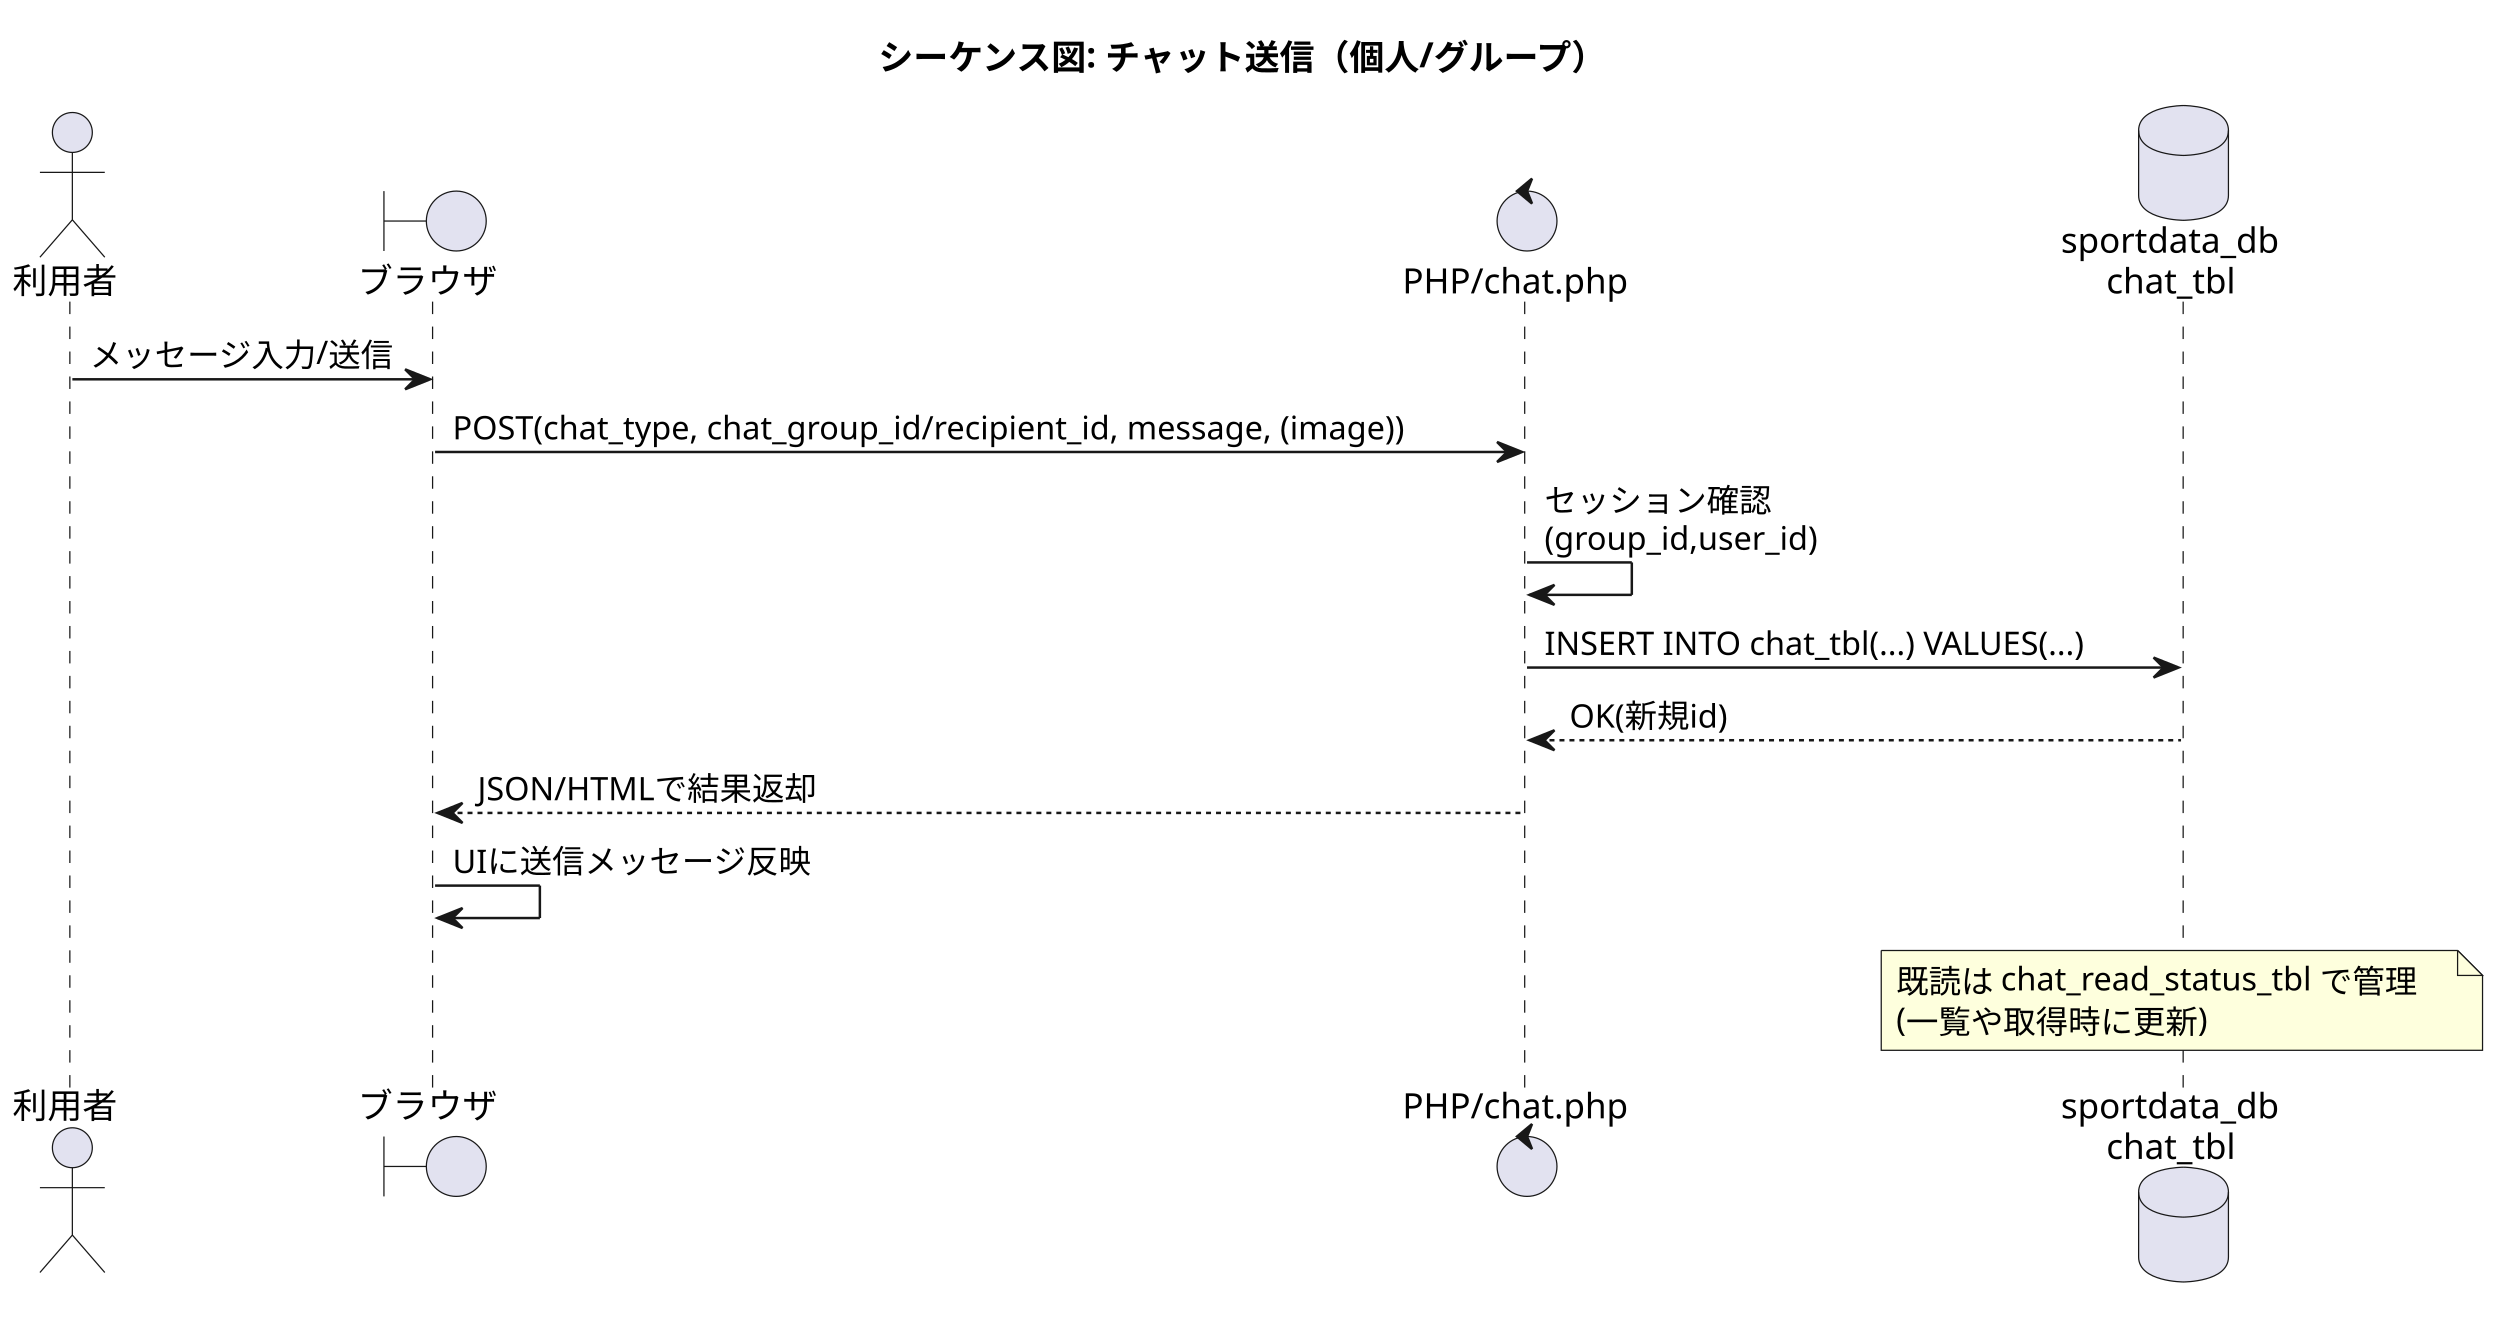
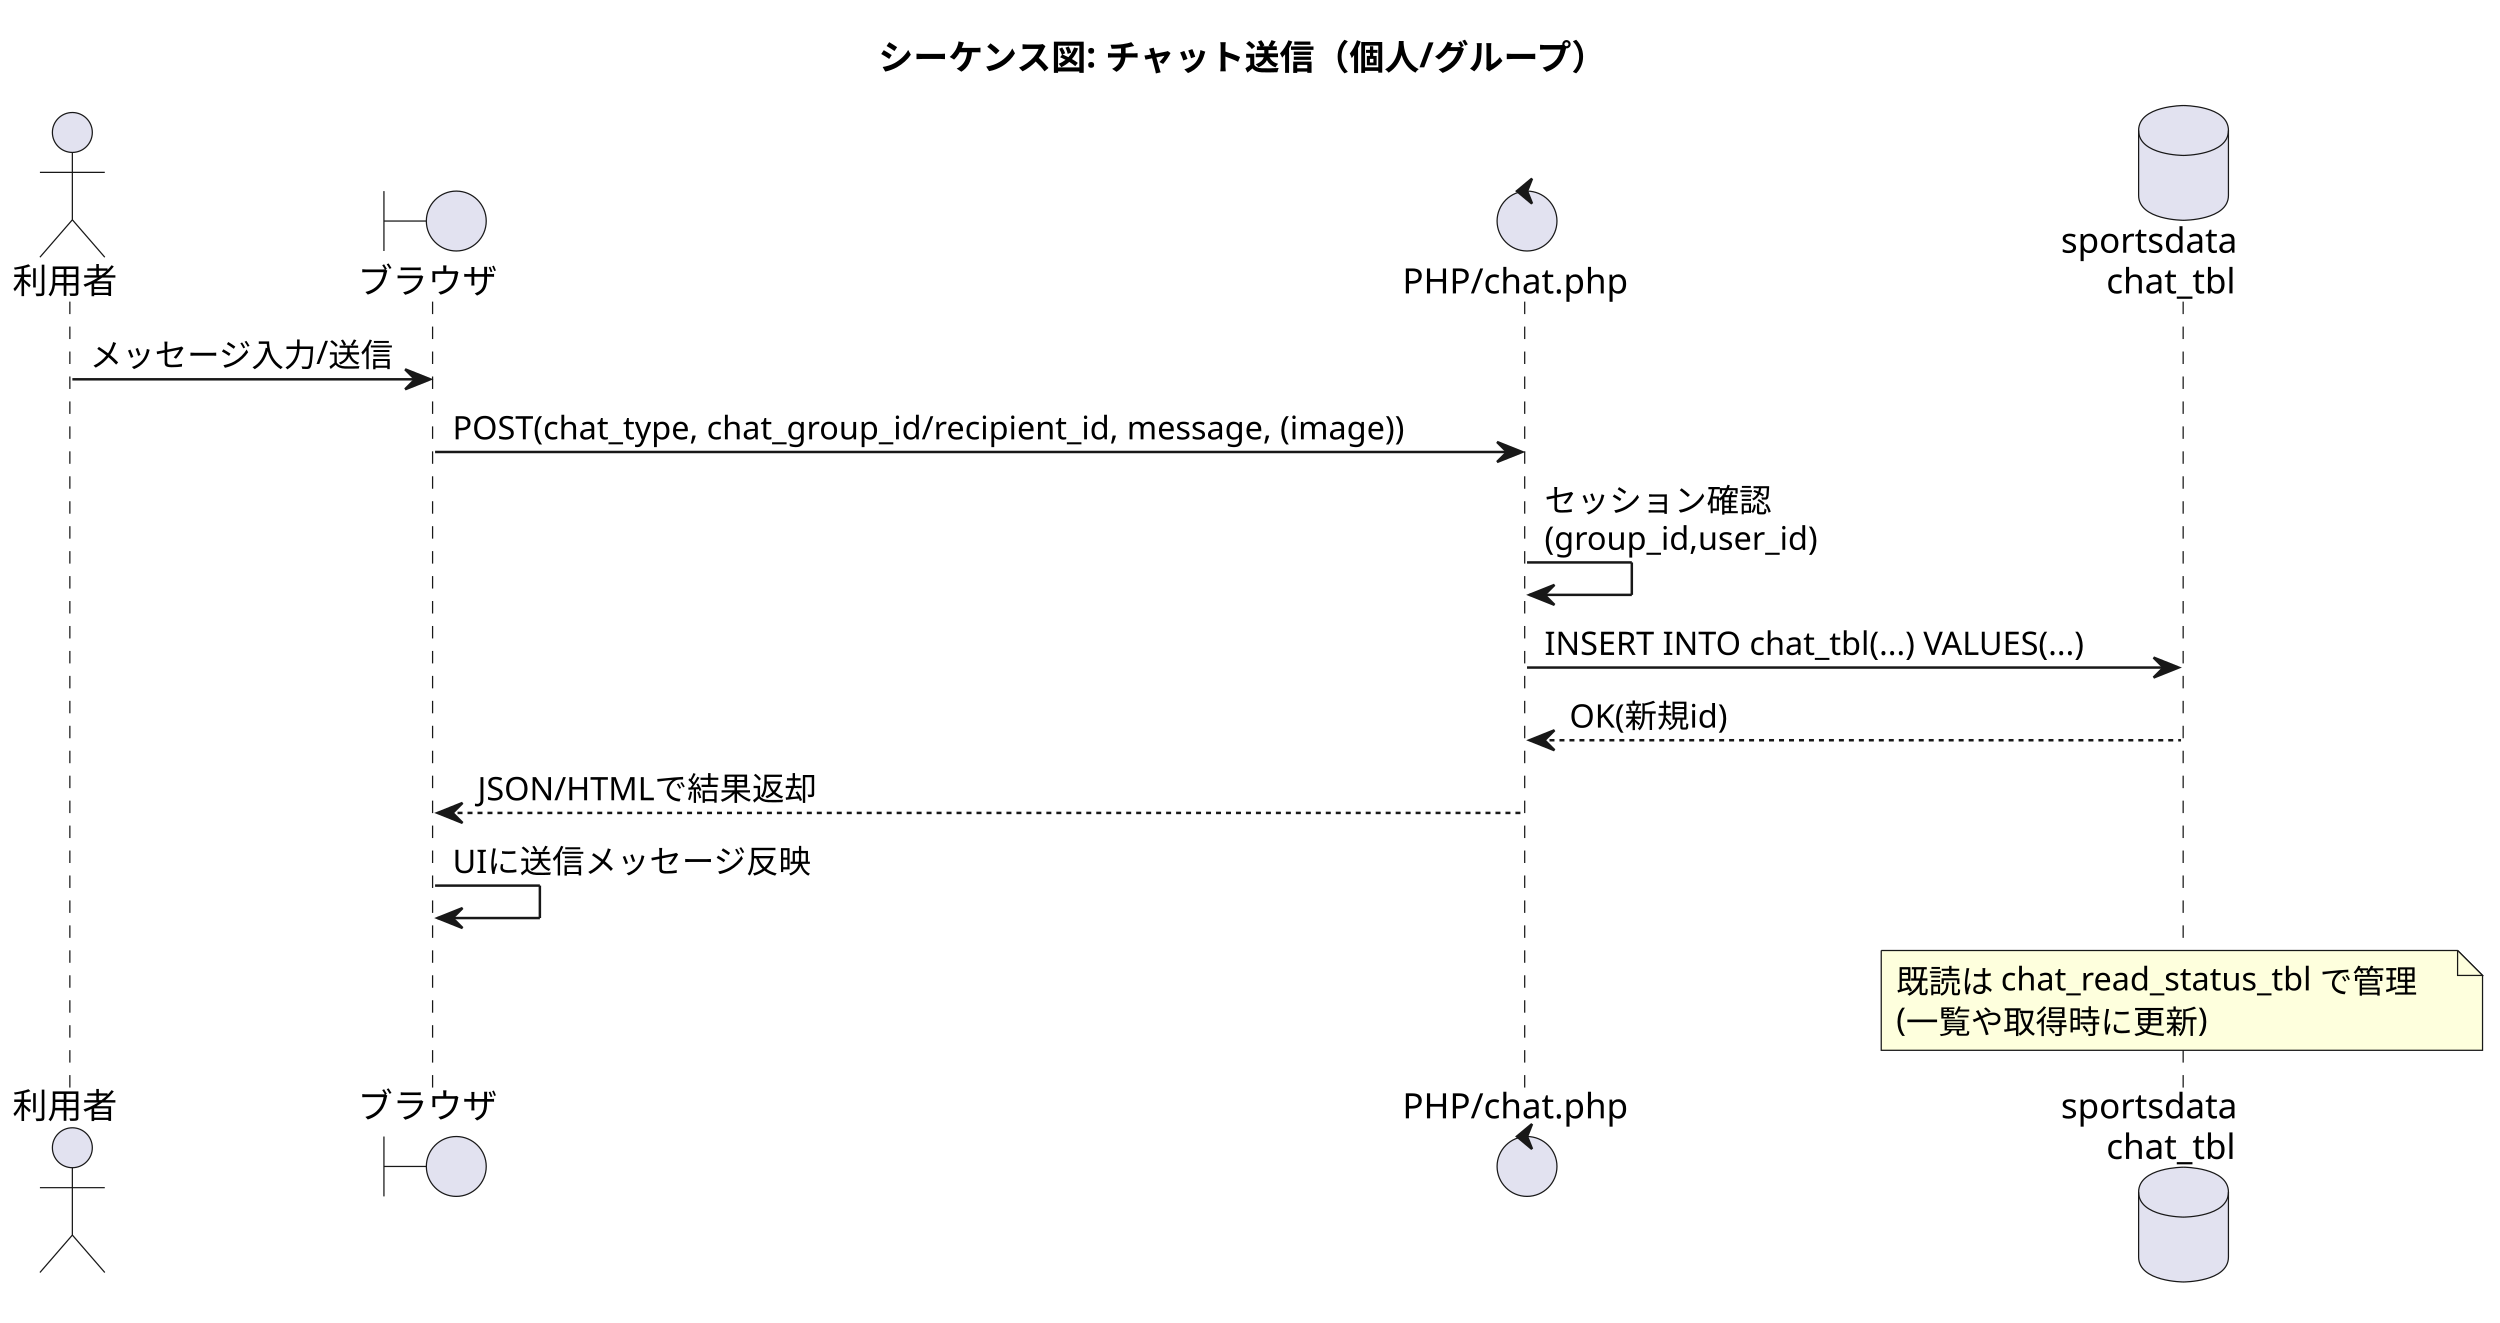
<svg xmlns="http://www.w3.org/2000/svg" contentStyleType="text/css" data-diagram-type="SEQUENCE" height="530px" preserveAspectRatio="none" style="width:1002px;height:530px;background:#FFFFFF;" version="1.1" viewBox="0 0 1002 530" width="1002px" zoomAndPan="magnify">
  <defs />
  <g>
    <text fill="#000000" font-family="sans-serif" font-size="14" font-weight="bold" lengthAdjust="spacing" textLength="295.585" x="352.049" y="27.995">シーケンス図: チャット送信（個人/グループ）</text>
    <g class="participant-lifeline" data-entity-uid="part1" data-qualified-name="User" id="part1-lifeline">
      <g>
        <rect fill="#000000" fill-opacity="0" height="315.328" width="8" x="25" y="120.891" />
        <line style="stroke:#181818;stroke-width:0.5;stroke-dasharray:5,5;" x1="28" x2="28" y1="120.891" y2="436.219" />
      </g>
    </g>
    <g class="participant-lifeline" data-entity-uid="part2" data-qualified-name="Browser" id="part2-lifeline">
      <g>
        <rect fill="#000000" fill-opacity="0" height="315.328" width="8" x="170.38" y="120.891" />
        <line style="stroke:#181818;stroke-width:0.5;stroke-dasharray:5,5;" x1="173.38" x2="173.38" y1="120.891" y2="436.219" />
      </g>
    </g>
    <g class="participant-lifeline" data-entity-uid="part3" data-qualified-name="ChatPHP" id="part3-lifeline">
      <g>
        <rect fill="#000000" fill-opacity="0" height="315.328" width="8" x="608.031" y="120.891" />
        <line style="stroke:#181818;stroke-width:0.5;stroke-dasharray:5,5;" x1="611.099" x2="611.099" y1="120.891" y2="436.219" />
      </g>
    </g>
    <g class="participant-lifeline" data-entity-uid="part4" data-qualified-name="DB" id="part4-lifeline">
      <g>
        <rect fill="#000000" fill-opacity="0" height="315.328" width="8" x="871.16" y="120.891" />
        <line style="stroke:#181818;stroke-width:0.5;stroke-dasharray:5,5;" x1="875.011" x2="875.011" y1="120.891" y2="436.219" />
      </g>
    </g>
    <g class="participant participant-head" data-entity-uid="part1" data-qualified-name="User" id="part1-head">
      <text fill="#000000" font-family="sans-serif" font-size="14" lengthAdjust="spacing" textLength="42" x="5" y="117.589">利用者</text>
      <ellipse cx="29" cy="53.094" fill="#E2E2F0" rx="8" ry="8" style="stroke:#181818;stroke-width:0.5;" />
      <path d="M29,61.094 L29,88.094 M16,69.094 L42,69.094 M29,88.094 L16,103.094 M29,88.094 L42,103.094" fill="none" style="stroke:#181818;stroke-width:0.5;" />
    </g>
    <g class="participant participant-tail" data-entity-uid="part1" data-qualified-name="User" id="part1-tail">
      <text fill="#000000" font-family="sans-serif" font-size="14" lengthAdjust="spacing" textLength="42" x="5" y="448.214">利用者</text>
      <ellipse cx="29" cy="460.016" fill="#E2E2F0" rx="8" ry="8" style="stroke:#181818;stroke-width:0.5;" />
      <path d="M29,468.016 L29,495.016 M16,476.016 L42,476.016 M29,495.016 L16,510.016 M29,495.016 L42,510.016" fill="none" style="stroke:#181818;stroke-width:0.5;" />
    </g>
    <g class="participant participant-head" data-entity-uid="part2" data-qualified-name="Browser" id="part2-head">
      <text fill="#000000" font-family="sans-serif" font-size="14" lengthAdjust="spacing" textLength="56" x="143.38" y="117.589">ブラウザ</text>
      <path d="M153.88,76.594 L153.88,100.594 M153.88,88.594 L170.88,88.594" fill="none" style="stroke:#181818;stroke-width:0.5;" />
      <ellipse cx="182.88" cy="88.594" fill="#E2E2F0" rx="12" ry="12" style="stroke:#181818;stroke-width:0.5;" />
    </g>
    <g class="participant participant-tail" data-entity-uid="part2" data-qualified-name="Browser" id="part2-tail">
      <text fill="#000000" font-family="sans-serif" font-size="14" lengthAdjust="spacing" textLength="56" x="143.38" y="448.214">ブラウザ</text>
      <path d="M153.88,455.516 L153.88,479.516 M153.88,467.516 L170.88,467.516" fill="none" style="stroke:#181818;stroke-width:0.5;" />
      <ellipse cx="182.88" cy="467.516" fill="#E2E2F0" rx="12" ry="12" style="stroke:#181818;stroke-width:0.5;" />
    </g>
    <g class="participant participant-head" data-entity-uid="part3" data-qualified-name="ChatPHP" id="part3-head">
      <text fill="#000000" font-family="sans-serif" font-size="14" lengthAdjust="spacing" textLength="93.864" x="562.099" y="117.589">PHP/chat.php</text>
      <ellipse cx="612.031" cy="88.594" fill="#E2E2F0" rx="12" ry="12" style="stroke:#181818;stroke-width:0.5;" />
      <polygon fill="#181818" points="608.031,76.594,614.031,71.594,612.031,76.594,614.031,81.594,608.031,76.594" style="stroke:#181818;stroke-width:1;" />
    </g>
    <g class="participant participant-tail" data-entity-uid="part3" data-qualified-name="ChatPHP" id="part3-tail">
      <text fill="#000000" font-family="sans-serif" font-size="14" lengthAdjust="spacing" textLength="93.864" x="562.099" y="448.214">PHP/chat.php</text>
      <ellipse cx="612.031" cy="467.516" fill="#E2E2F0" rx="12" ry="12" style="stroke:#181818;stroke-width:0.5;" />
      <polygon fill="#181818" points="608.031,455.516,614.031,450.516,612.031,455.516,614.031,460.516,608.031,455.516" style="stroke:#181818;stroke-width:1;" />
    </g>
    <g class="participant participant-head" data-entity-uid="part4" data-qualified-name="DB" id="part4-head">
-       <text fill="#000000" font-family="sans-serif" font-size="14" lengthAdjust="spacing" textLength="92.299" x="826.011" y="101.292">sportdata_db</text>
+       <text fill="#000000" font-family="sans-serif" font-size="14" lengthAdjust="spacing" textLength="92.299" x="826.011" y="101.292">sportsdata</text>
      <text fill="#000000" font-family="sans-serif" font-size="14" lengthAdjust="spacing" textLength="55.904" x="844.208" y="117.589">chat_tbl</text>
      <path d="M857.16,52.297 C857.16,42.297 875.16,42.297 875.16,42.297 C875.16,42.297 893.16,42.297 893.16,52.297 L893.16,78.297 C893.16,88.297 875.16,88.297 875.16,88.297 C875.16,88.297 857.16,88.297 857.16,78.297 L857.16,52.297" fill="#E2E2F0" style="stroke:#181818;stroke-width:0.5;" />
      <path d="M857.16,52.297 C857.16,62.297 875.16,62.297 875.16,62.297 C875.16,62.297 893.16,62.297 893.16,52.297" fill="none" style="stroke:#181818;stroke-width:0.5;" />
    </g>
    <g class="participant participant-tail" data-entity-uid="part4" data-qualified-name="DB" id="part4-tail">
-       <text fill="#000000" font-family="sans-serif" font-size="14" lengthAdjust="spacing" textLength="92.299" x="826.011" y="448.214">sportdata_db</text>
+       <text fill="#000000" font-family="sans-serif" font-size="14" lengthAdjust="spacing" textLength="92.299" x="826.011" y="448.214">sportsdata</text>
      <text fill="#000000" font-family="sans-serif" font-size="14" lengthAdjust="spacing" textLength="55.904" x="844.208" y="464.511">chat_tbl</text>
      <path d="M857.16,477.812 C857.16,467.812 875.16,467.812 875.16,467.812 C875.16,467.812 893.16,467.812 893.16,477.812 L893.16,503.812 C893.16,513.812 875.16,513.812 875.16,513.812 C875.16,513.812 857.16,513.812 857.16,503.812 L857.16,477.812" fill="#E2E2F0" style="stroke:#181818;stroke-width:0.5;" />
      <path d="M857.16,477.812 C857.16,487.812 875.16,487.812 875.16,487.812 C875.16,487.812 893.16,487.812 893.16,477.812" fill="none" style="stroke:#181818;stroke-width:0.5;" />
    </g>
    <g class="message" data-entity-1="part1" data-entity-2="part2" id="msg1">
      <polygon fill="#181818" points="162.38,148.023,172.38,152.023,162.38,156.023,166.38,152.023" style="stroke:#181818;stroke-width:1;" />
      <line style="stroke:#181818;stroke-width:1;" x1="29" x2="168.38" y1="152.023" y2="152.023" />
      <text fill="#000000" font-family="sans-serif" font-size="13" lengthAdjust="spacing" textLength="121.38" x="36" y="146.958">メッセージ入力/送信</text>
    </g>
    <g class="message" data-entity-1="part2" data-entity-2="part3" id="msg2">
      <polygon fill="#181818" points="600.031,177.156,610.031,181.156,600.031,185.156,604.031,181.156" style="stroke:#181818;stroke-width:1;" />
      <line style="stroke:#181818;stroke-width:1;" x1="174.38" x2="606.031" y1="181.156" y2="181.156" />
      <text fill="#000000" font-family="sans-serif" font-size="13" lengthAdjust="spacing" textLength="413.651" x="181.38" y="176.09">POST(chat_type, chat_group_id/recipient_id, message, (image))</text>
    </g>
    <g class="message" data-entity-1="part3" data-entity-2="part3" id="msg3">
      <line style="stroke:#181818;stroke-width:1;" x1="612.031" x2="654.031" y1="225.422" y2="225.422" />
      <line style="stroke:#181818;stroke-width:1;" x1="654.031" x2="654.031" y1="225.422" y2="238.422" />
      <line style="stroke:#181818;stroke-width:1;" x1="613.031" x2="654.031" y1="238.422" y2="238.422" />
      <polygon fill="#181818" points="623.031,234.422,613.031,238.422,623.031,242.422,619.031,238.422" style="stroke:#181818;stroke-width:1;" />
      <text fill="#000000" font-family="sans-serif" font-size="13" lengthAdjust="spacing" textLength="91" x="619.031" y="205.223">セッション確認</text>
      <text fill="#000000" font-family="sans-serif" font-size="13" lengthAdjust="spacing" textLength="117.4" x="619.031" y="220.356">(group_id,user_id)</text>
    </g>
    <g class="message" data-entity-1="part3" data-entity-2="part4" id="msg4">
      <polygon fill="#181818" points="863.16,263.555,873.16,267.555,863.16,271.555,867.16,267.555" style="stroke:#181818;stroke-width:1;" />
      <line style="stroke:#181818;stroke-width:1;" x1="612.031" x2="869.16" y1="267.555" y2="267.555" />
      <text fill="#000000" font-family="sans-serif" font-size="13" lengthAdjust="spacing" textLength="239.129" x="619.031" y="262.489">INSERT INTO chat_tbl(...) VALUES(...)</text>
    </g>
    <g class="message" data-entity-1="part4" data-entity-2="part3" id="msg5">
      <polygon fill="#181818" points="623.031,292.688,613.031,296.688,623.031,300.688,619.031,296.688" style="stroke:#181818;stroke-width:1;" />
      <line style="stroke:#181818;stroke-width:1;stroke-dasharray:2,2;" x1="617.031" x2="874.16" y1="296.688" y2="296.688" />
      <text fill="#000000" font-family="sans-serif" font-size="13" lengthAdjust="spacing" textLength="66.765" x="629.031" y="291.622">OK(新規id)</text>
    </g>
    <g class="message" data-entity-1="part3" data-entity-2="part2" id="msg6">
      <polygon fill="#181818" points="185.38,321.82,175.38,325.82,185.38,329.82,181.38,325.82" style="stroke:#181818;stroke-width:1;" />
      <line style="stroke:#181818;stroke-width:1;stroke-dasharray:2,2;" x1="179.38" x2="611.031" y1="325.82" y2="325.82" />
      <text fill="#000000" font-family="sans-serif" font-size="13" lengthAdjust="spacing" textLength="137.598" x="191.38" y="320.754">JSON/HTMLで結果返却</text>
    </g>
    <g class="message" data-entity-1="part2" data-entity-2="part2" id="msg7">
      <line style="stroke:#181818;stroke-width:1;" x1="174.38" x2="216.38" y1="354.953" y2="354.953" />
      <line style="stroke:#181818;stroke-width:1;" x1="216.38" x2="216.38" y1="354.953" y2="367.953" />
      <line style="stroke:#181818;stroke-width:1;" x1="175.38" x2="216.38" y1="367.953" y2="367.953" />
      <polygon fill="#181818" points="185.38,363.953,175.38,367.953,185.38,371.953,181.38,367.953" style="stroke:#181818;stroke-width:1;" />
      <text fill="#000000" font-family="sans-serif" font-size="13" lengthAdjust="spacing" textLength="143.349" x="181.38" y="349.887">UIに送信メッセージ反映</text>
    </g>
    <path d="M754,380.953 L754,420.953 L995,420.953 L995,390.953 L985,380.953 L754,380.953" fill="#FEFFDD" style="stroke:#181818;stroke-width:0.5;" />
    <path d="M985,380.953 L985,390.953 L995,390.953 L985,380.953" fill="#FEFFDD" style="stroke:#181818;stroke-width:0.5;" />
    <text fill="#000000" font-family="sans-serif" font-size="13" lengthAdjust="spacing" textLength="220.683" x="760" y="398.02">既読は chat_read_status_tbl で管理</text>
    <text fill="#000000" font-family="sans-serif" font-size="13" lengthAdjust="spacing" textLength="127.144" x="760" y="413.153">(一覧や取得時に更新)</text>
  </g>
</svg>
